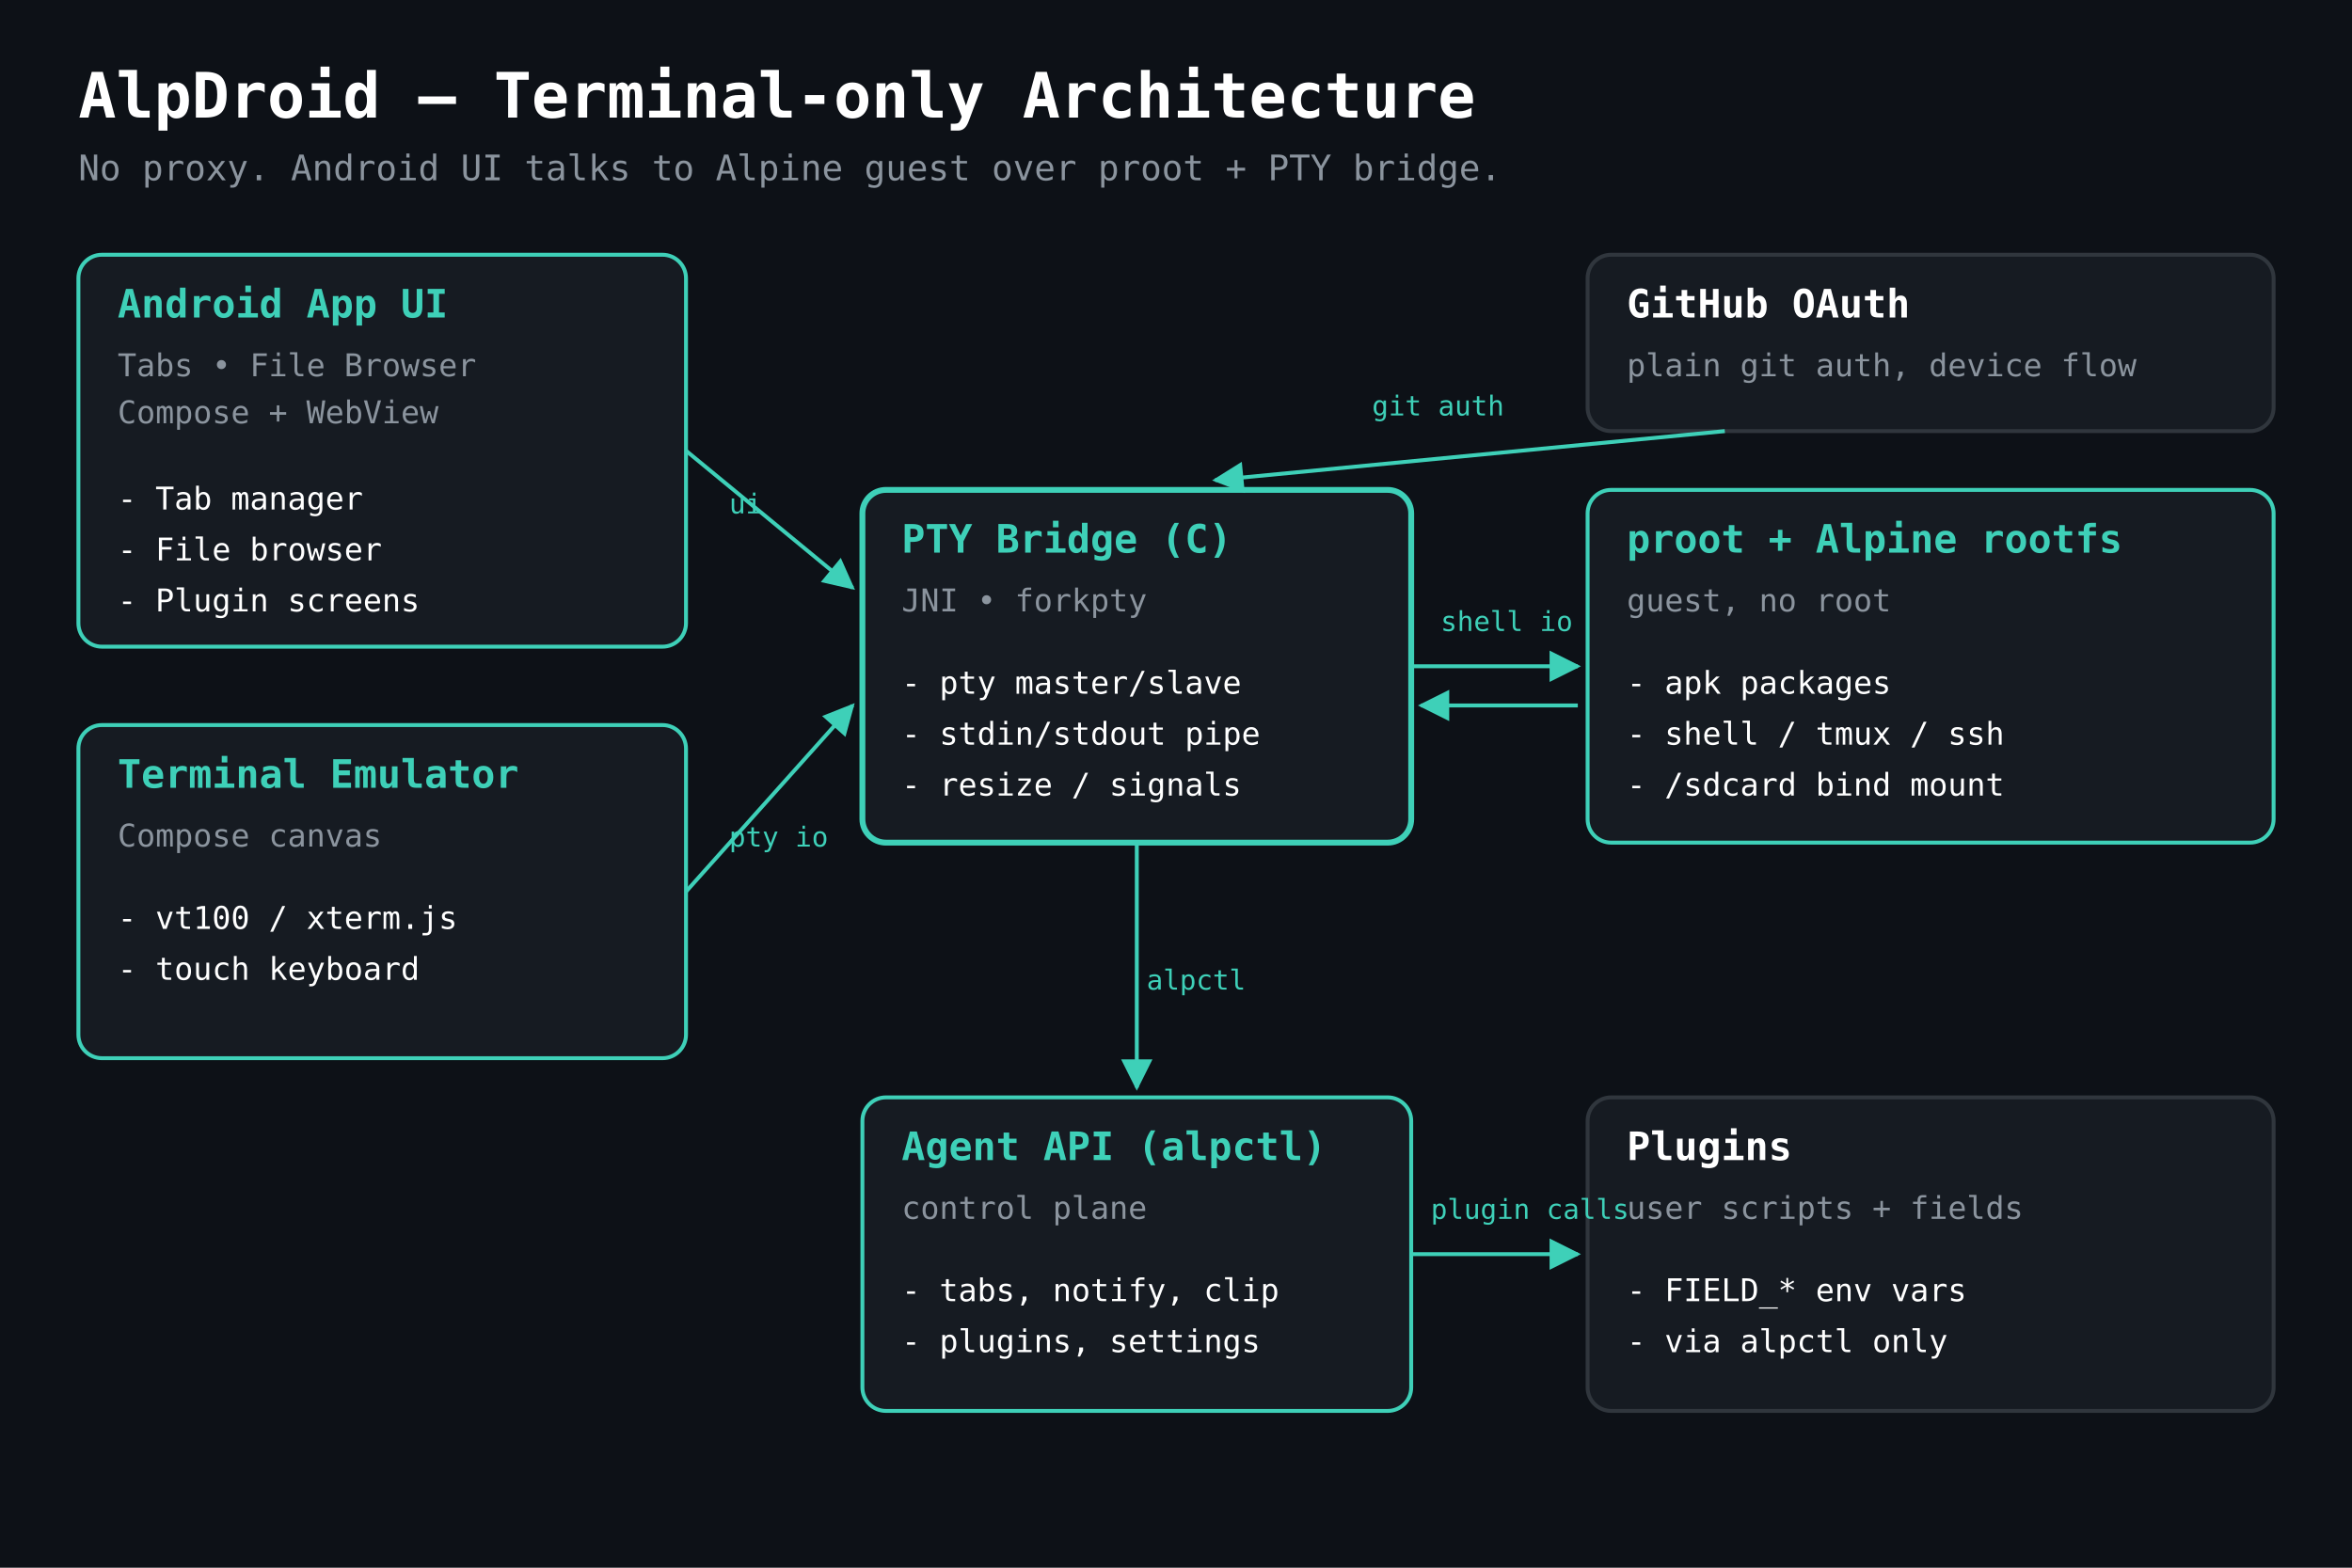
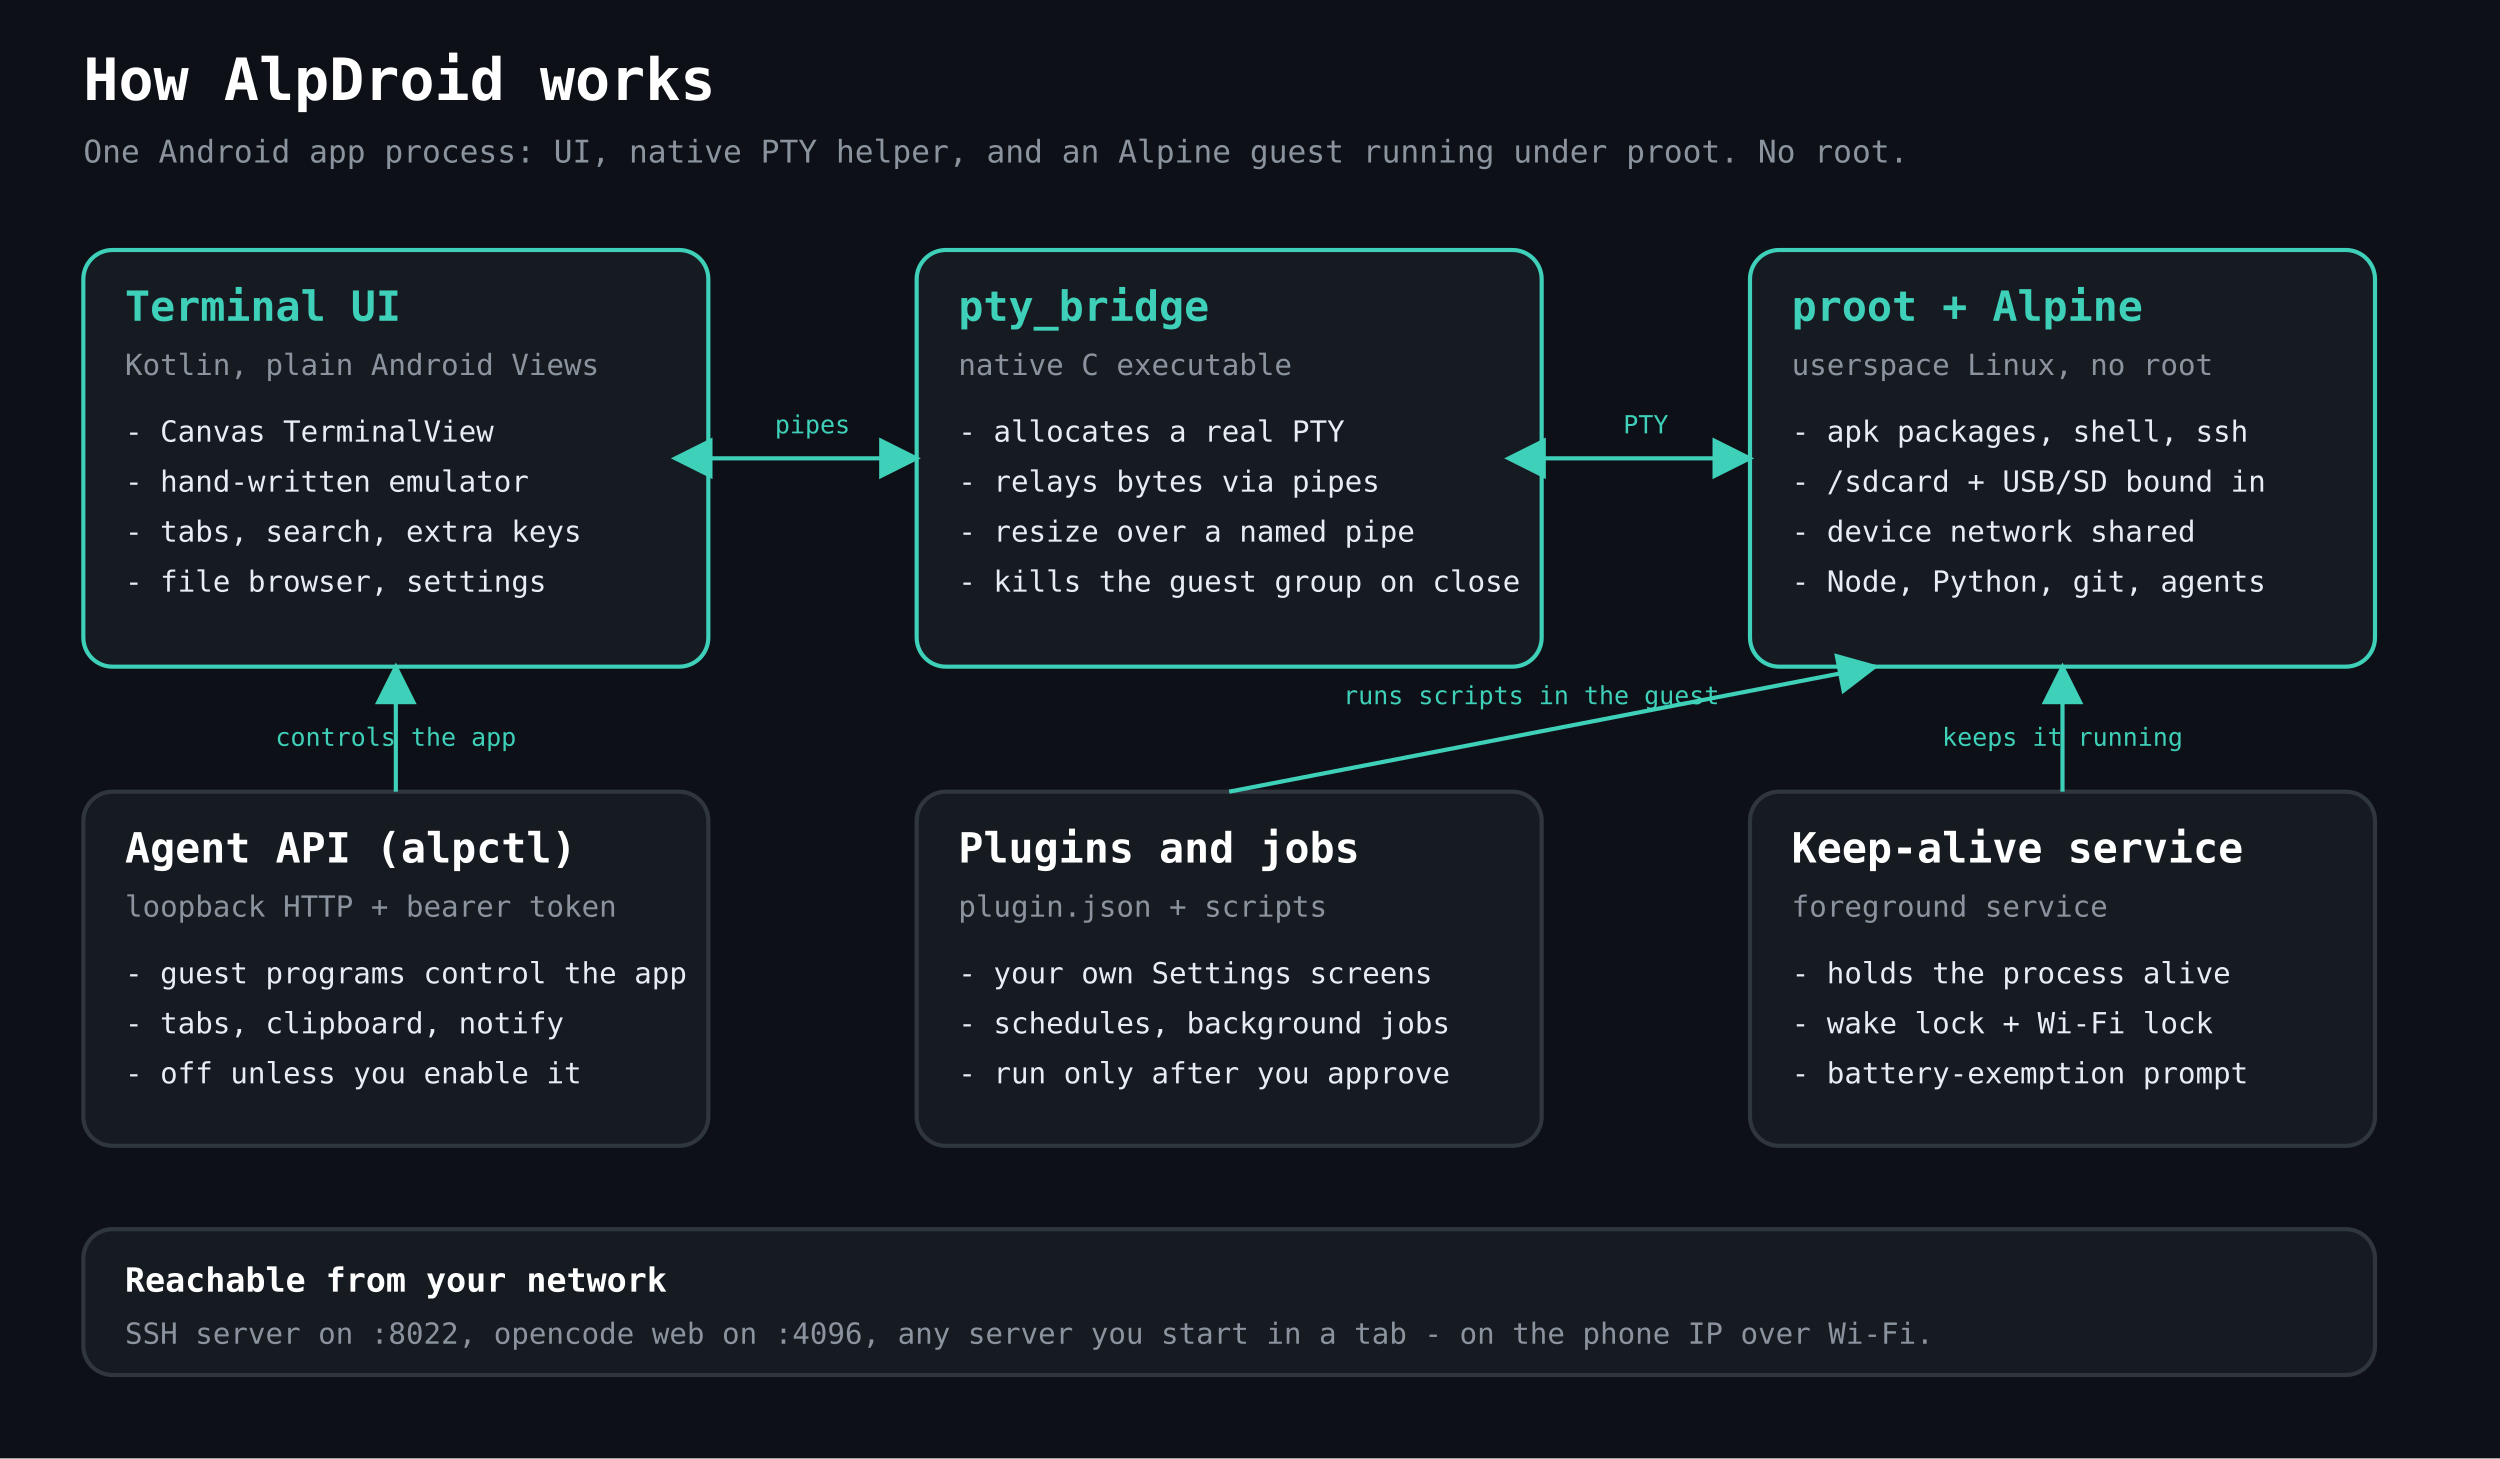
- <svg xmlns="http://www.w3.org/2000/svg" width="1200" height="800" viewBox="0 0 1200 800">
+ <svg xmlns="http://www.w3.org/2000/svg" width="1200" height="700" viewBox="0 0 1200 700">
  <defs>
-     <marker id="arrow" viewBox="0 0 10 10" refX="9" refY="5" markerWidth="8" markerHeight="8" orient="auto-start-reverse">
-       <path d="M 0 0 L 10 5 L 0 10 z" fill="#3ED0B8" />
+     <marker id="a" markerWidth="10" markerHeight="10" refX="9" refY="5" orient="auto">
+       <path d="M0,0 L10,5 L0,10 z" fill="#3ED0B8" />
+     </marker>
+     <marker id="as" markerWidth="10" markerHeight="10" refX="1" refY="5" orient="auto-start-reverse">
+       <path d="M0,0 L10,5 L0,10 z" fill="#3ED0B8" />
    </marker>
  </defs>
-   <rect x="0" y="0" width="1200" height="800" fill="#0D1117" />
-   <text x="40" y="60" font-family="ui-monospace, Menlo, Consolas, monospace" font-size="32" font-weight="bold" fill="#FFFFFF">AlpDroid — Terminal-only Architecture</text>
-   <text x="40" y="92" font-family="ui-monospace, Menlo, Consolas, monospace" font-size="18" fill="#8B949E">No proxy. Android UI talks to Alpine guest over proot + PTY bridge.</text>
-   <g font-family="ui-monospace, Menlo, Consolas, monospace">
-     <rect x="40" y="130" width="310" height="200" rx="12" fill="#161B22" stroke="#3ED0B8" stroke-width="2" />
-     <text x="60" y="162" font-size="20" font-weight="bold" fill="#3ED0B8">Android App UI</text>
-     <text x="60" y="192" font-size="16" fill="#8B949E">Tabs • File Browser</text>
-     <text x="60" y="216" font-size="16" fill="#8B949E">Compose + WebView</text>
-     <text x="60" y="260" font-size="16" fill="#FFFFFF">- Tab manager</text>
-     <text x="60" y="286" font-size="16" fill="#FFFFFF">- File browser</text>
-     <text x="60" y="312" font-size="16" fill="#FFFFFF">- Plugin screens</text>
-     <rect x="40" y="370" width="310" height="170" rx="12" fill="#161B22" stroke="#3ED0B8" stroke-width="2" />
-     <text x="60" y="402" font-size="20" font-weight="bold" fill="#3ED0B8">Terminal Emulator</text>
-     <text x="60" y="432" font-size="16" fill="#8B949E">Compose canvas</text>
-     <text x="60" y="474" font-size="16" fill="#FFFFFF">- vt100 / xterm.js</text>
-     <text x="60" y="500" font-size="16" fill="#FFFFFF">- touch keyboard</text>
-     <rect x="440" y="250" width="280" height="180" rx="12" fill="#161B22" stroke="#3ED0B8" stroke-width="3" />
-     <text x="460" y="282" font-size="20" font-weight="bold" fill="#3ED0B8">PTY Bridge (C)</text>
-     <text x="460" y="312" font-size="16" fill="#8B949E">JNI • forkpty</text>
-     <text x="460" y="354" font-size="16" fill="#FFFFFF">- pty master/slave</text>
-     <text x="460" y="380" font-size="16" fill="#FFFFFF">- stdin/stdout pipe</text>
-     <text x="460" y="406" font-size="16" fill="#FFFFFF">- resize / signals</text>
-     <rect x="810" y="250" width="350" height="180" rx="12" fill="#161B22" stroke="#3ED0B8" stroke-width="2" />
-     <text x="830" y="282" font-size="20" font-weight="bold" fill="#3ED0B8">proot + Alpine rootfs</text>
-     <text x="830" y="312" font-size="16" fill="#8B949E">guest, no root</text>
-     <text x="830" y="354" font-size="16" fill="#FFFFFF">- apk packages</text>
-     <text x="830" y="380" font-size="16" fill="#FFFFFF">- shell / tmux / ssh</text>
-     <text x="830" y="406" font-size="16" fill="#FFFFFF">- /sdcard bind mount</text>
-     <rect x="440" y="560" width="280" height="160" rx="12" fill="#161B22" stroke="#3ED0B8" stroke-width="2" />
-     <text x="460" y="592" font-size="20" font-weight="bold" fill="#3ED0B8">Agent API (alpctl)</text>
-     <text x="460" y="622" font-size="16" fill="#8B949E">control plane</text>
-     <text x="460" y="664" font-size="16" fill="#FFFFFF">- tabs, notify, clip</text>
-     <text x="460" y="690" font-size="16" fill="#FFFFFF">- plugins, settings</text>
-     <rect x="810" y="560" width="350" height="160" rx="12" fill="#161B22" stroke="#30363D" stroke-width="2" />
-     <text x="830" y="592" font-size="20" font-weight="bold" fill="#FFFFFF">Plugins</text>
-     <text x="830" y="622" font-size="16" fill="#8B949E">user scripts + fields</text>
-     <text x="830" y="664" font-size="16" fill="#FFFFFF">- FIELD_* env vars</text>
-     <text x="830" y="690" font-size="16" fill="#FFFFFF">- via alpctl only</text>
-     <rect x="810" y="130" width="350" height="90" rx="12" fill="#161B22" stroke="#30363D" stroke-width="2" />
-     <text x="830" y="162" font-size="20" font-weight="bold" fill="#FFFFFF">GitHub OAuth</text>
-     <text x="830" y="192" font-size="16" fill="#8B949E">plain git auth, device flow</text>
-   </g>
-   <g stroke="#3ED0B8" stroke-width="2" fill="none">
-     <line x1="350" y1="230" x2="435" y2="300" marker-end="url(#arrow)" />
-     <line x1="350" y1="455" x2="435" y2="360" marker-end="url(#arrow)" />
-     <line x1="720" y1="340" x2="805" y2="340" marker-end="url(#arrow)" />
-     <line x1="805" y1="360" x2="725" y2="360" marker-end="url(#arrow)" />
-     <line x1="580" y1="430" x2="580" y2="555" marker-end="url(#arrow)" />
-     <line x1="720" y1="640" x2="805" y2="640" marker-end="url(#arrow)" />
-     <line x1="880" y1="220" x2="620" y2="245" marker-end="url(#arrow)" />
-   </g>
-   <g font-family="ui-monospace, Menlo, Consolas, monospace" font-size="14" fill="#3ED0B8">
-     <text x="372" y="262">ui</text>
-     <text x="372" y="432">pty io</text>
-     <text x="735" y="322">shell io</text>
-     <text x="585" y="505">alpctl</text>
-     <text x="730" y="622">plugin calls</text>
-     <text x="700" y="212">git auth</text>
-   </g>
+   <rect width="1200" height="700" fill="#0D1117" />
+   <text x="40" y="48" font-family="DejaVu Sans Mono, ui-monospace, Menlo, Consolas, monospace" font-size="28" font-weight="bold" fill="#FFFFFF">How AlpDroid works</text>
+   <text x="40" y="78" font-family="DejaVu Sans Mono, ui-monospace, Menlo, Consolas, monospace" font-size="15" fill="#8B949E">One Android app process: UI, native PTY helper, and an Alpine guest running under proot. No root.</text>
+   <rect x="40" y="120" width="300" height="200" rx="14" fill="#161B22" stroke="#3ED0B8" stroke-width="2" />
+   <text x="60" y="154" font-family="DejaVu Sans Mono, ui-monospace, Menlo, Consolas, monospace" font-size="20" font-weight="bold" fill="#3ED0B8">Terminal UI</text>
+   <text x="60" y="180" font-family="DejaVu Sans Mono, ui-monospace, Menlo, Consolas, monospace" font-size="14" fill="#8B949E">Kotlin, plain Android Views</text>
+   <text x="60" y="212" font-family="DejaVu Sans Mono, ui-monospace, Menlo, Consolas, monospace" font-size="14" fill="#E6EDF3">- Canvas TerminalView</text>
+   <text x="60" y="236" font-family="DejaVu Sans Mono, ui-monospace, Menlo, Consolas, monospace" font-size="14" fill="#E6EDF3">- hand-written emulator</text>
+   <text x="60" y="260" font-family="DejaVu Sans Mono, ui-monospace, Menlo, Consolas, monospace" font-size="14" fill="#E6EDF3">- tabs, search, extra keys</text>
+   <text x="60" y="284" font-family="DejaVu Sans Mono, ui-monospace, Menlo, Consolas, monospace" font-size="14" fill="#E6EDF3">- file browser, settings</text>
+   <rect x="440" y="120" width="300" height="200" rx="14" fill="#161B22" stroke="#3ED0B8" stroke-width="2" />
+   <text x="460" y="154" font-family="DejaVu Sans Mono, ui-monospace, Menlo, Consolas, monospace" font-size="20" font-weight="bold" fill="#3ED0B8">pty_bridge</text>
+   <text x="460" y="180" font-family="DejaVu Sans Mono, ui-monospace, Menlo, Consolas, monospace" font-size="14" fill="#8B949E">native C executable</text>
+   <text x="460" y="212" font-family="DejaVu Sans Mono, ui-monospace, Menlo, Consolas, monospace" font-size="14" fill="#E6EDF3">- allocates a real PTY</text>
+   <text x="460" y="236" font-family="DejaVu Sans Mono, ui-monospace, Menlo, Consolas, monospace" font-size="14" fill="#E6EDF3">- relays bytes via pipes</text>
+   <text x="460" y="260" font-family="DejaVu Sans Mono, ui-monospace, Menlo, Consolas, monospace" font-size="14" fill="#E6EDF3">- resize over a named pipe</text>
+   <text x="460" y="284" font-family="DejaVu Sans Mono, ui-monospace, Menlo, Consolas, monospace" font-size="14" fill="#E6EDF3">- kills the guest group on close</text>
+   <rect x="840" y="120" width="300" height="200" rx="14" fill="#161B22" stroke="#3ED0B8" stroke-width="2" />
+   <text x="860" y="154" font-family="DejaVu Sans Mono, ui-monospace, Menlo, Consolas, monospace" font-size="20" font-weight="bold" fill="#3ED0B8">proot + Alpine</text>
+   <text x="860" y="180" font-family="DejaVu Sans Mono, ui-monospace, Menlo, Consolas, monospace" font-size="14" fill="#8B949E">userspace Linux, no root</text>
+   <text x="860" y="212" font-family="DejaVu Sans Mono, ui-monospace, Menlo, Consolas, monospace" font-size="14" fill="#E6EDF3">- apk packages, shell, ssh</text>
+   <text x="860" y="236" font-family="DejaVu Sans Mono, ui-monospace, Menlo, Consolas, monospace" font-size="14" fill="#E6EDF3">- /sdcard + USB/SD bound in</text>
+   <text x="860" y="260" font-family="DejaVu Sans Mono, ui-monospace, Menlo, Consolas, monospace" font-size="14" fill="#E6EDF3">- device network shared</text>
+   <text x="860" y="284" font-family="DejaVu Sans Mono, ui-monospace, Menlo, Consolas, monospace" font-size="14" fill="#E6EDF3">- Node, Python, git, agents</text>
+   <line x1="340" y1="220" x2="440" y2="220" stroke="#3ED0B8" stroke-width="2" marker-end="url(#a)" marker-start="url(#as)" />
+   <text x="390" y="208" font-family="DejaVu Sans Mono, ui-monospace, Menlo, Consolas, monospace" font-size="12" fill="#3ED0B8" text-anchor="middle">pipes</text>
+   <line x1="740" y1="220" x2="840" y2="220" stroke="#3ED0B8" stroke-width="2" marker-end="url(#a)" marker-start="url(#as)" />
+   <text x="790" y="208" font-family="DejaVu Sans Mono, ui-monospace, Menlo, Consolas, monospace" font-size="12" fill="#3ED0B8" text-anchor="middle">PTY</text>
+   <rect x="40" y="380" width="300" height="170" rx="14" fill="#161B22" stroke="#30363D" stroke-width="2" />
+   <text x="60" y="414" font-family="DejaVu Sans Mono, ui-monospace, Menlo, Consolas, monospace" font-size="20" font-weight="bold" fill="#FFFFFF">Agent API (alpctl)</text>
+   <text x="60" y="440" font-family="DejaVu Sans Mono, ui-monospace, Menlo, Consolas, monospace" font-size="14" fill="#8B949E">loopback HTTP + bearer token</text>
+   <text x="60" y="472" font-family="DejaVu Sans Mono, ui-monospace, Menlo, Consolas, monospace" font-size="14" fill="#E6EDF3">- guest programs control the app</text>
+   <text x="60" y="496" font-family="DejaVu Sans Mono, ui-monospace, Menlo, Consolas, monospace" font-size="14" fill="#E6EDF3">- tabs, clipboard, notify</text>
+   <text x="60" y="520" font-family="DejaVu Sans Mono, ui-monospace, Menlo, Consolas, monospace" font-size="14" fill="#E6EDF3">- off unless you enable it</text>
+   <rect x="440" y="380" width="300" height="170" rx="14" fill="#161B22" stroke="#30363D" stroke-width="2" />
+   <text x="460" y="414" font-family="DejaVu Sans Mono, ui-monospace, Menlo, Consolas, monospace" font-size="20" font-weight="bold" fill="#FFFFFF">Plugins and jobs</text>
+   <text x="460" y="440" font-family="DejaVu Sans Mono, ui-monospace, Menlo, Consolas, monospace" font-size="14" fill="#8B949E">plugin.json + scripts</text>
+   <text x="460" y="472" font-family="DejaVu Sans Mono, ui-monospace, Menlo, Consolas, monospace" font-size="14" fill="#E6EDF3">- your own Settings screens</text>
+   <text x="460" y="496" font-family="DejaVu Sans Mono, ui-monospace, Menlo, Consolas, monospace" font-size="14" fill="#E6EDF3">- schedules, background jobs</text>
+   <text x="460" y="520" font-family="DejaVu Sans Mono, ui-monospace, Menlo, Consolas, monospace" font-size="14" fill="#E6EDF3">- run only after you approve</text>
+   <rect x="840" y="380" width="300" height="170" rx="14" fill="#161B22" stroke="#30363D" stroke-width="2" />
+   <text x="860" y="414" font-family="DejaVu Sans Mono, ui-monospace, Menlo, Consolas, monospace" font-size="20" font-weight="bold" fill="#FFFFFF">Keep-alive service</text>
+   <text x="860" y="440" font-family="DejaVu Sans Mono, ui-monospace, Menlo, Consolas, monospace" font-size="14" fill="#8B949E">foreground service</text>
+   <text x="860" y="472" font-family="DejaVu Sans Mono, ui-monospace, Menlo, Consolas, monospace" font-size="14" fill="#E6EDF3">- holds the process alive</text>
+   <text x="860" y="496" font-family="DejaVu Sans Mono, ui-monospace, Menlo, Consolas, monospace" font-size="14" fill="#E6EDF3">- wake lock + Wi-Fi lock</text>
+   <text x="860" y="520" font-family="DejaVu Sans Mono, ui-monospace, Menlo, Consolas, monospace" font-size="14" fill="#E6EDF3">- battery-exemption prompt</text>
+   <line x1="190" y1="380" x2="190" y2="320" stroke="#3ED0B8" stroke-width="2" marker-end="url(#a)" />
+   <text x="190" y="358" font-family="DejaVu Sans Mono, ui-monospace, Menlo, Consolas, monospace" font-size="12" fill="#3ED0B8" text-anchor="middle">controls the app</text>
+   <line x1="590" y1="380" x2="900" y2="320" stroke="#3ED0B8" stroke-width="2" marker-end="url(#a)" />
+   <text x="735" y="338" font-family="DejaVu Sans Mono, ui-monospace, Menlo, Consolas, monospace" font-size="12" fill="#3ED0B8" text-anchor="middle">runs scripts in the guest</text>
+   <line x1="990" y1="380" x2="990" y2="320" stroke="#3ED0B8" stroke-width="2" marker-end="url(#a)" />
+   <text x="990" y="358" font-family="DejaVu Sans Mono, ui-monospace, Menlo, Consolas, monospace" font-size="12" fill="#3ED0B8" text-anchor="middle">keeps it running</text>
+   <rect x="40" y="590" width="1100" height="70" rx="14" fill="#161B22" stroke="#30363D" stroke-width="2" />
+   <text x="60" y="620" font-family="DejaVu Sans Mono, ui-monospace, Menlo, Consolas, monospace" font-size="16" font-weight="bold" fill="#FFFFFF">Reachable from your network</text>
+   <text x="60" y="645" font-family="DejaVu Sans Mono, ui-monospace, Menlo, Consolas, monospace" font-size="14" fill="#8B949E">SSH server on :8022, opencode web on :4096, any server you start in a tab - on the phone IP over Wi-Fi.</text>
</svg>
